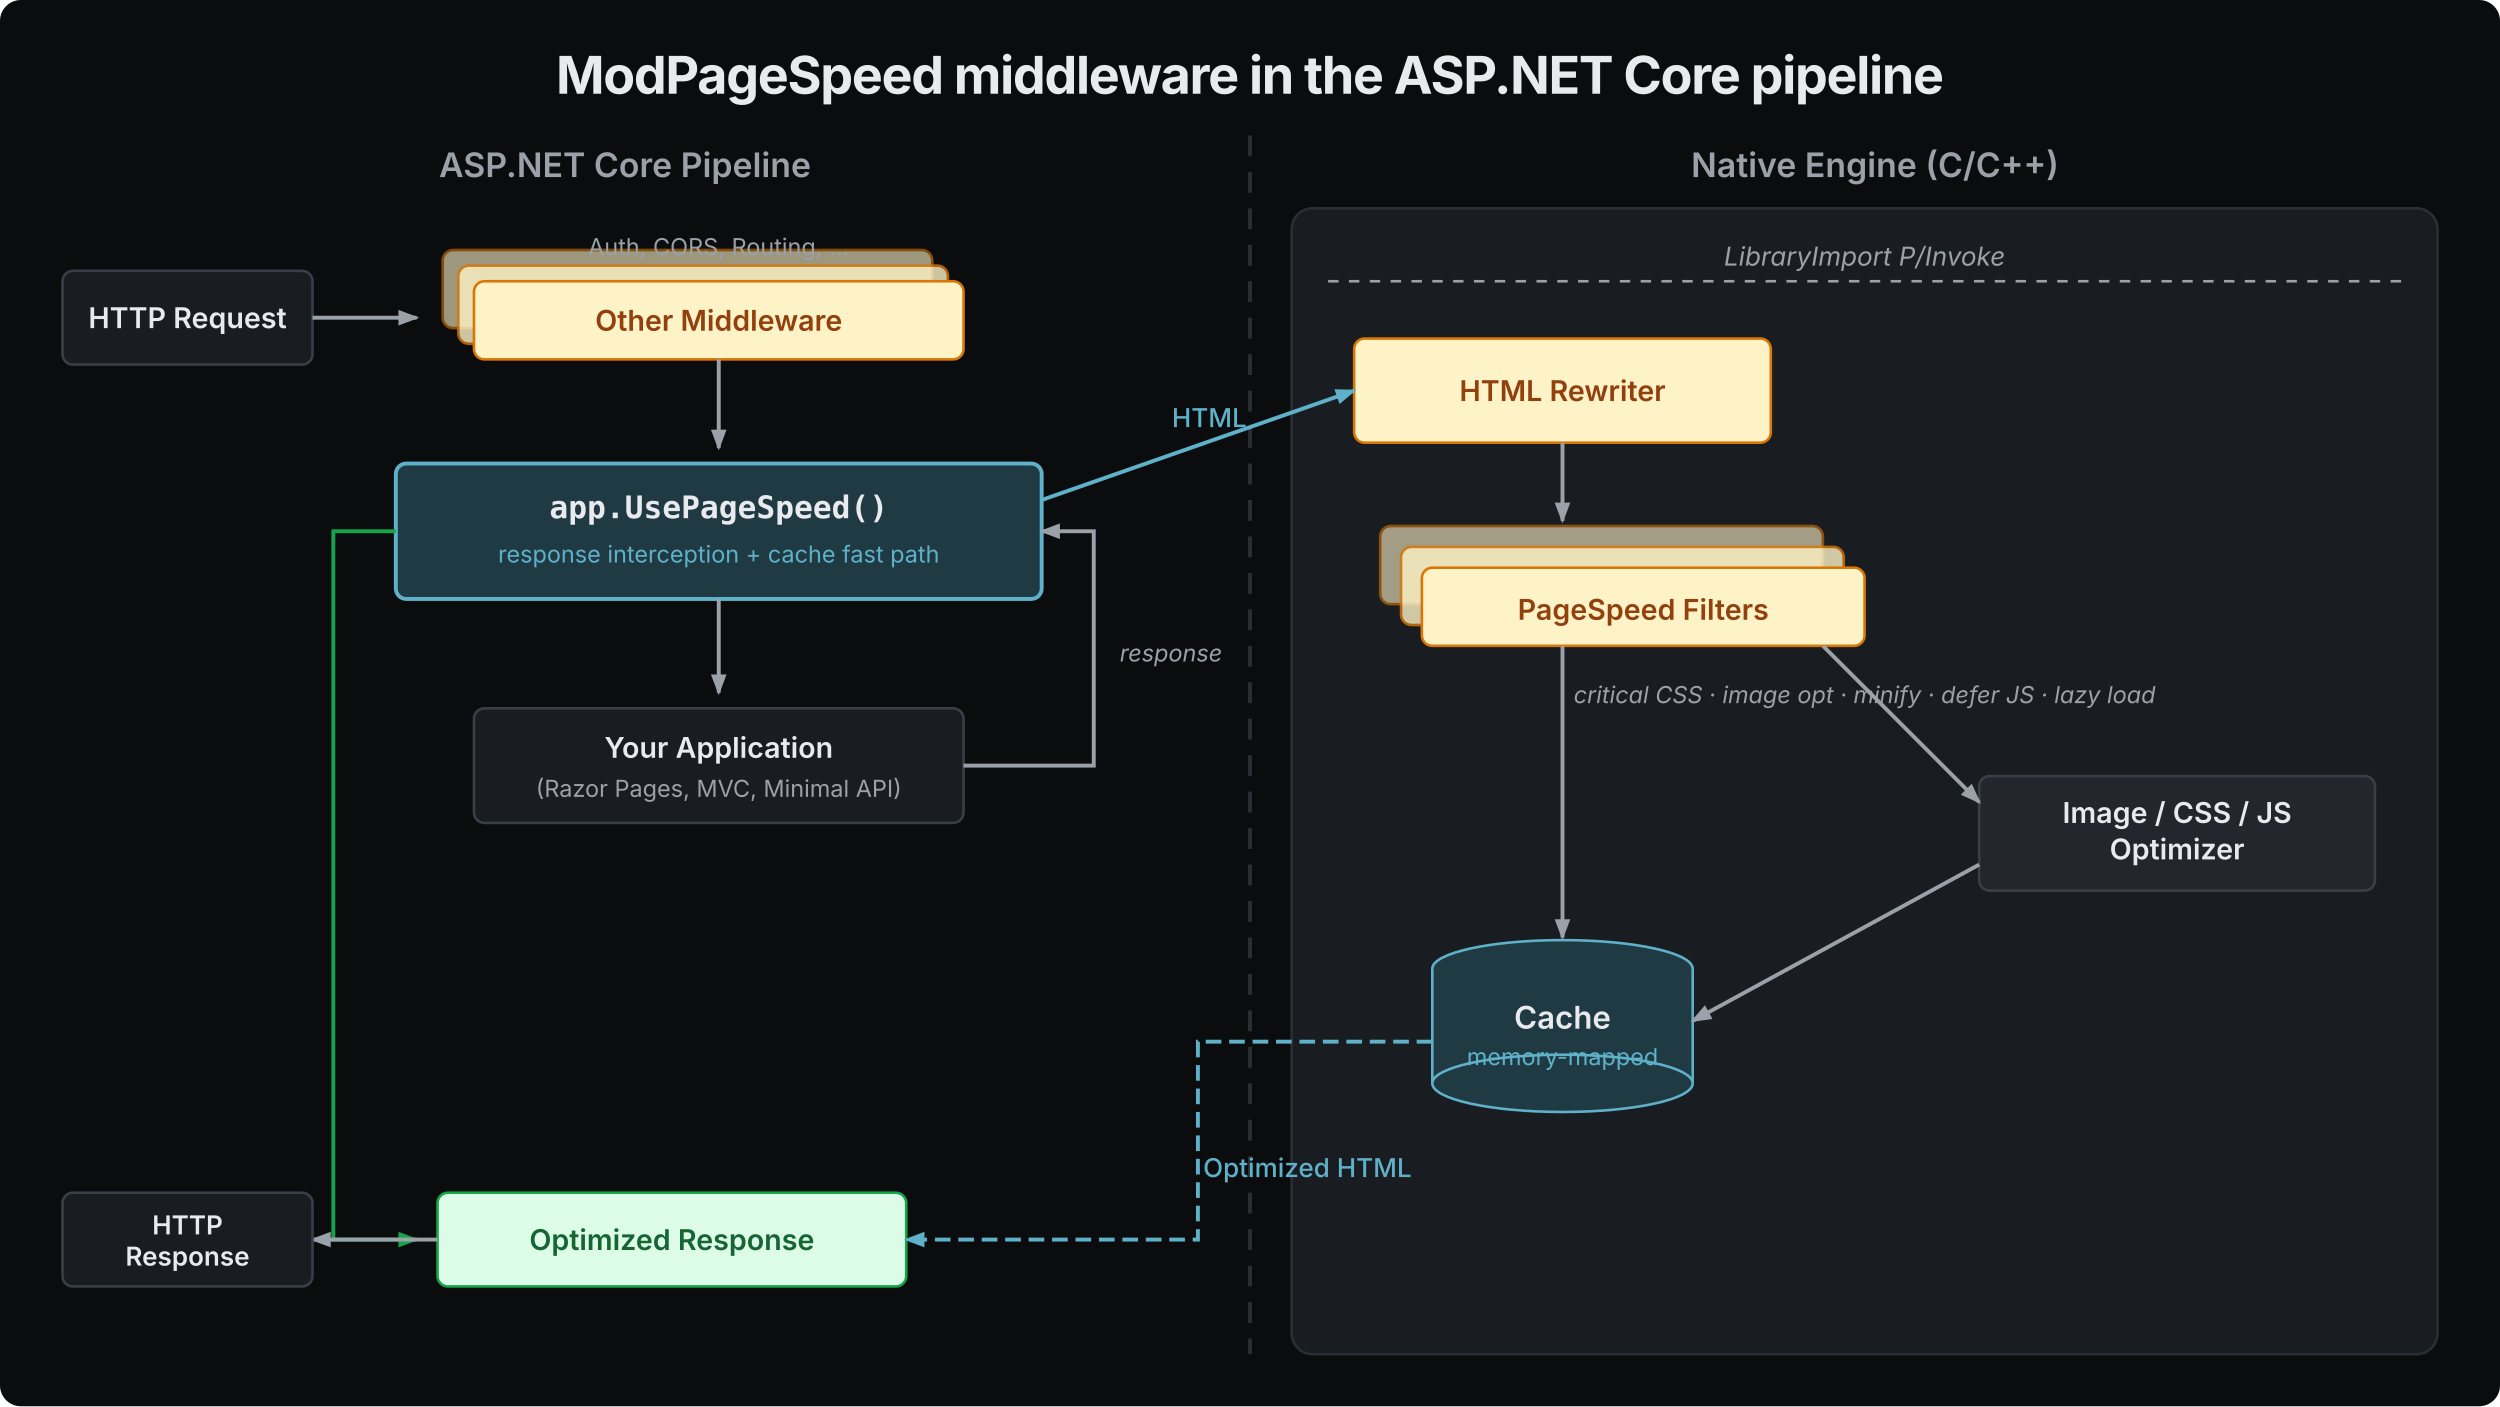
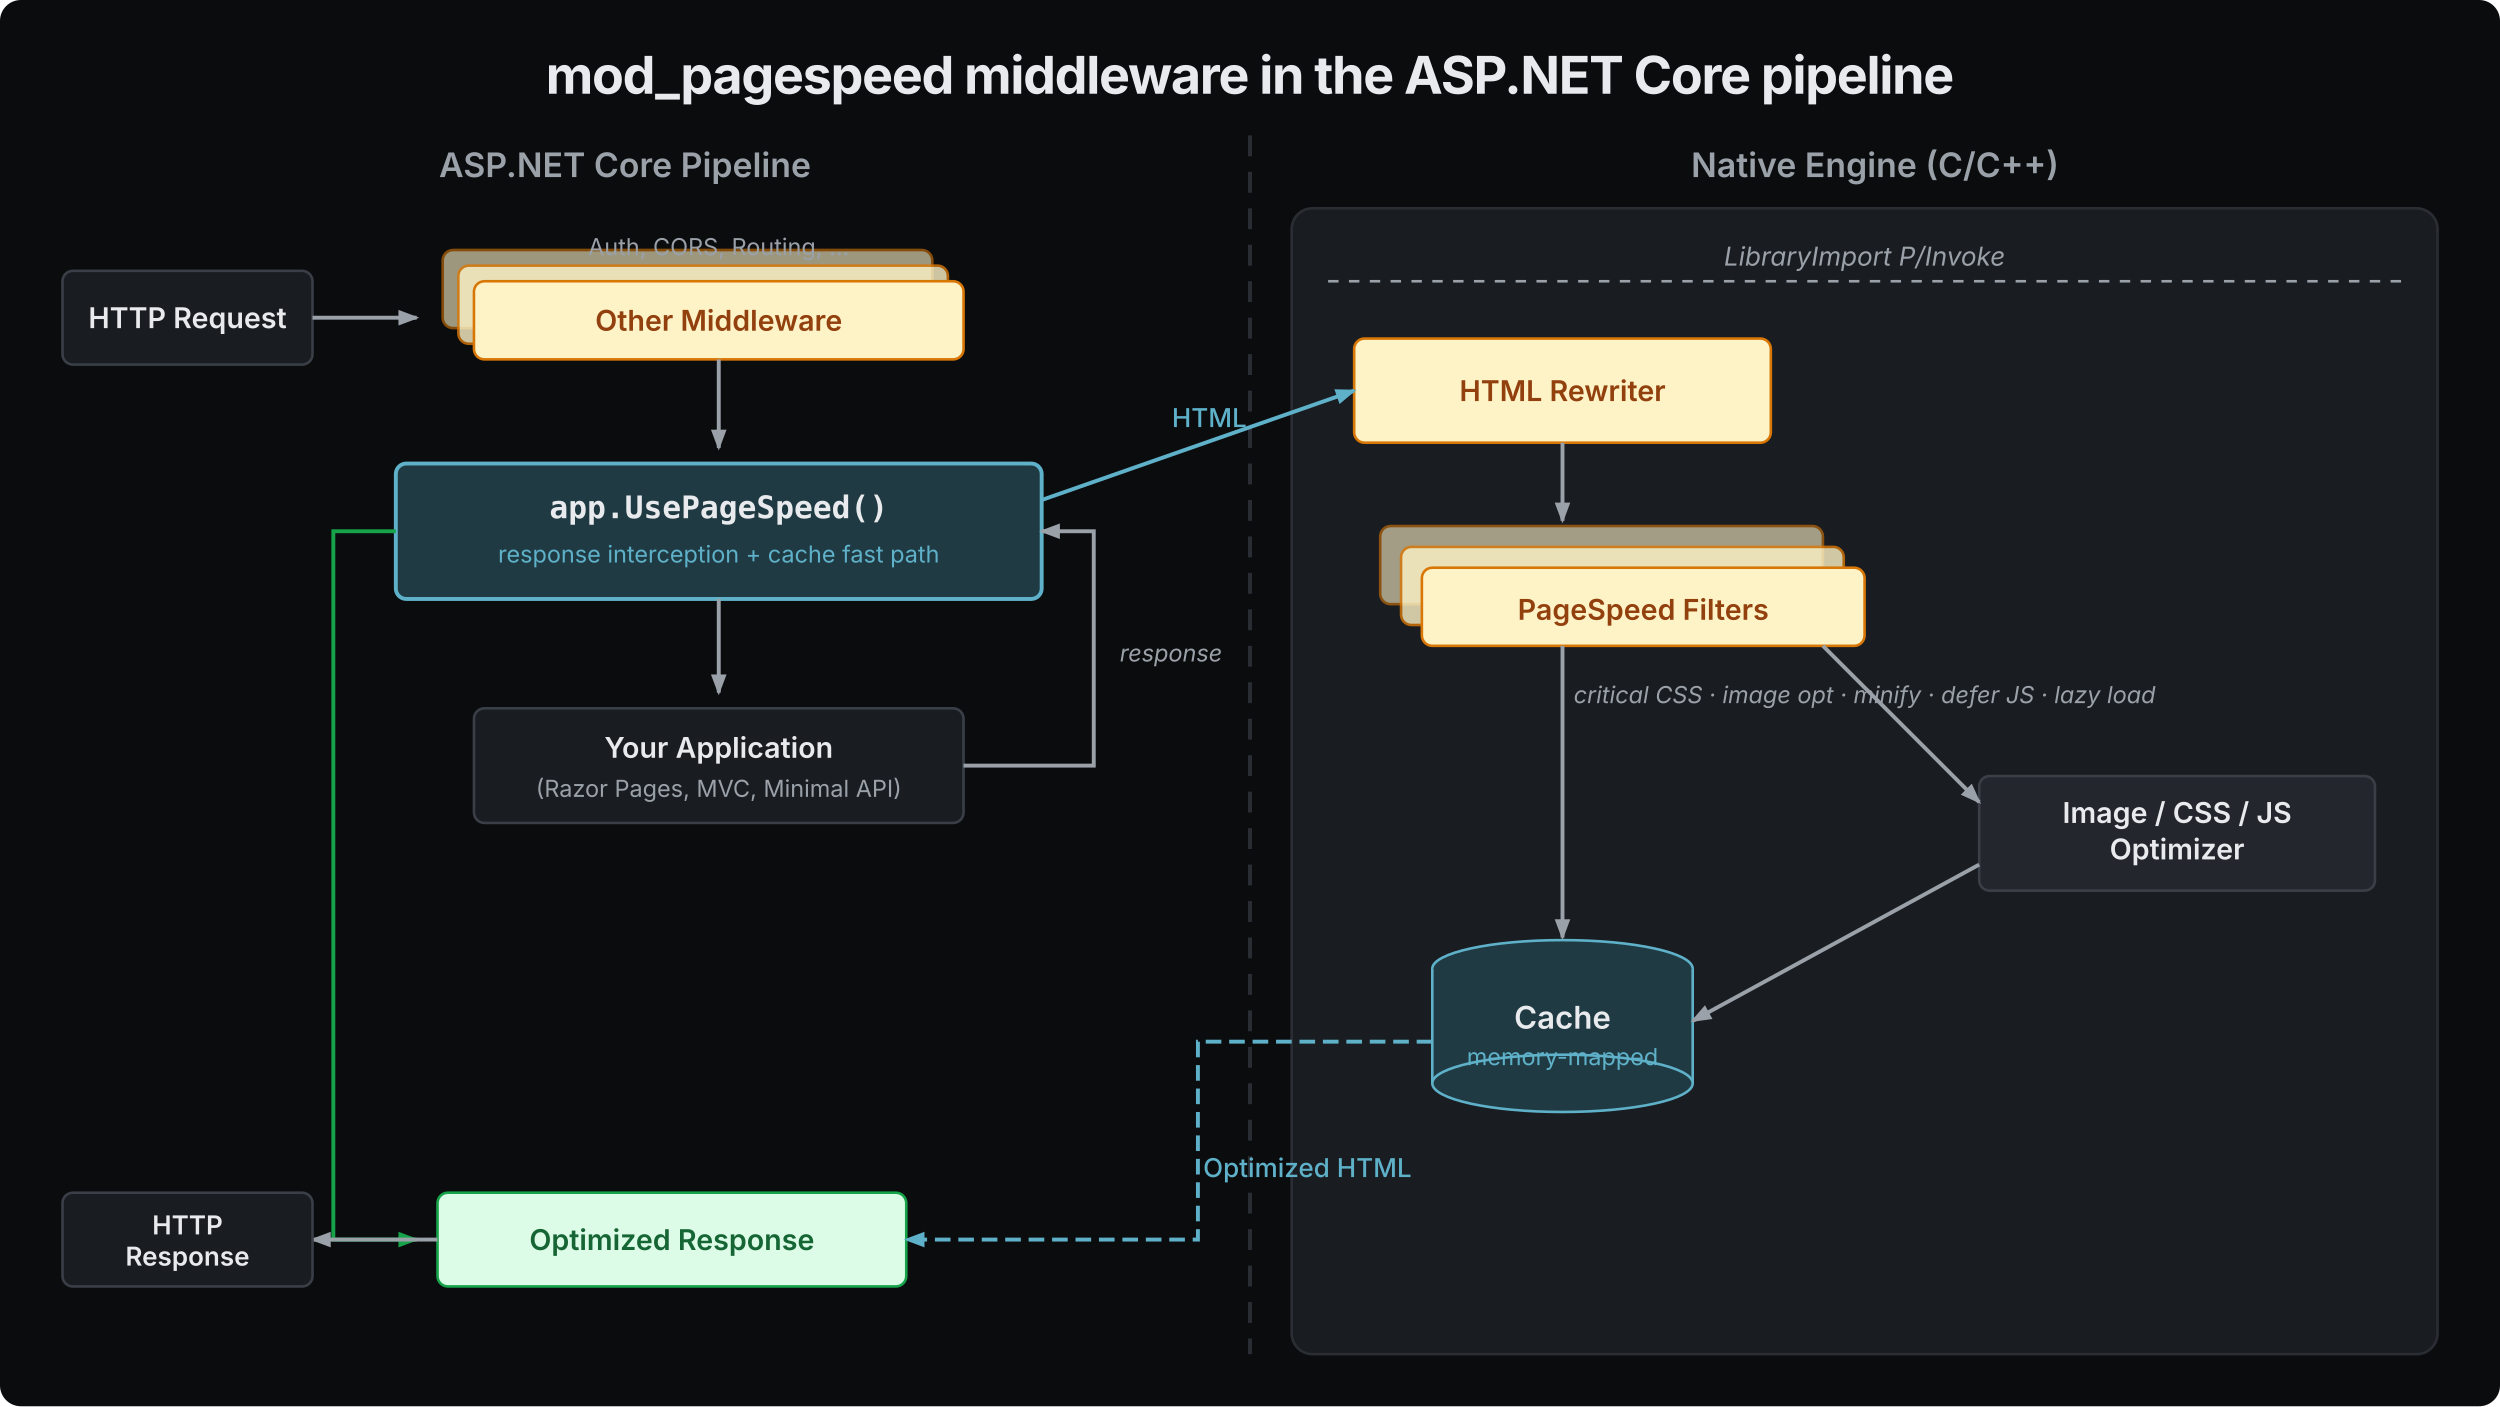
<svg xmlns="http://www.w3.org/2000/svg" viewBox="0 0 960 540" width="960" height="540" font-family="Inter, system-ui, sans-serif">
  <defs>
    <marker id="arrow" markerWidth="8" markerHeight="6" refX="7" refY="3" orient="auto" markerUnits="userSpaceOnUse">
      <path d="M0,0 L8,3 L0,6" fill="#9aa1a9" />
    </marker>
    <marker id="arrow-blue" markerWidth="8" markerHeight="6" refX="7" refY="3" orient="auto" markerUnits="userSpaceOnUse">
      <path d="M0,0 L8,3 L0,6" fill="#5eb1c9" />
    </marker>
    <marker id="arrow-green" markerWidth="8" markerHeight="6" refX="7" refY="3" orient="auto" markerUnits="userSpaceOnUse">
      <path d="M0,0 L8,3 L0,6" fill="#16a34a" />
    </marker>
  </defs>
  <rect width="960" height="540" fill="#0b0c0e" rx="8" />
-   <text x="480" y="36" text-anchor="middle" font-size="20" font-weight="700" fill="#e8eaed" letter-spacing="-0.025em">ModPageSpeed middleware in the ASP.NET Core pipeline</text>
+   <text x="480" y="36" text-anchor="middle" font-size="20" font-weight="700" fill="#e8eaed" letter-spacing="-0.025em">mod_pagespeed middleware in the ASP.NET Core pipeline</text>
  <line x1="480" y1="52" x2="480" y2="520" stroke="#2a2e34" stroke-width="1.5" stroke-dasharray="8,6" />
  <text x="240" y="68" text-anchor="middle" font-size="13" font-weight="600" fill="#9aa1a9">ASP.NET Core Pipeline</text>
  <text x="720" y="68" text-anchor="middle" font-size="13" font-weight="600" fill="#9aa1a9">Native Engine (C/C++)</text>
  <rect x="24" y="104" width="96" height="36" rx="4" fill="#191c20" stroke="#3a3f47" stroke-width="1" />
  <text x="72" y="126" text-anchor="middle" font-size="11" font-weight="600" fill="#e8eaed">HTTP Request</text>
  <path d="M120,122 L160,122" fill="none" stroke="#9aa1a9" stroke-width="1.5" marker-end="url(#arrow)" />
  <rect x="170" y="96" width="188" height="30" rx="4" fill="#fef3c7" stroke="#d97706" stroke-width="1" opacity="0.6" />
  <rect x="176" y="102" width="188" height="30" rx="4" fill="#fef3c7" stroke="#d97706" stroke-width="1" opacity="0.8" />
  <rect x="182" y="108" width="188" height="30" rx="4" fill="#fef3c7" stroke="#d97706" stroke-width="1" />
  <text x="276" y="127" text-anchor="middle" font-size="11" font-weight="600" fill="#92400e">Other Middleware</text>
  <text x="276" y="98" text-anchor="middle" font-size="9" fill="#9aa1a9">Auth, CORS, Routing, ...</text>
  <path d="M276,138 L276,172" fill="none" stroke="#9aa1a9" stroke-width="1.5" marker-end="url(#arrow)" />
  <rect x="152" y="178" width="248" height="52" rx="4" fill="#1f3a42" stroke="#5eb1c9" stroke-width="1.5" />
  <text x="276" y="199" text-anchor="middle" font-size="12" font-weight="700" fill="#e8eaed" font-family="'SF Mono', 'Fira Code', monospace">app.UsePageSpeed()</text>
  <text x="276" y="216" text-anchor="middle" font-size="9" fill="#5eb1c9">response interception + cache fast path</text>
  <path d="M276,230 L276,266" fill="none" stroke="#9aa1a9" stroke-width="1.5" marker-end="url(#arrow)" />
  <rect x="182" y="272" width="188" height="44" rx="4" fill="#191c20" stroke="#3a3f47" stroke-width="1" />
  <text x="276" y="291" text-anchor="middle" font-size="11" font-weight="600" fill="#e8eaed">Your Application</text>
  <text x="276" y="306" text-anchor="middle" font-size="9" fill="#9aa1a9">(Razor Pages, MVC, Minimal API)</text>
  <path d="M370,294 L420,294 L420,204 L400,204" fill="none" stroke="#9aa1a9" stroke-width="1.5" marker-end="url(#arrow)" />
  <text x="430" y="254" text-anchor="start" font-size="9" fill="#9aa1a9" font-style="italic">response</text>
  <path d="M152,204 L128,204 L128,476 L160,476" fill="none" stroke="#16a34a" stroke-width="1.5" marker-end="url(#arrow-green)" />
  <rect x="168" y="458" width="180" height="36" rx="4" fill="#dcfce7" stroke="#16a34a" stroke-width="1" />
  <text x="258" y="480" text-anchor="middle" font-size="11" font-weight="600" fill="#166534">Optimized Response</text>
  <path d="M168,476 L120,476" fill="none" stroke="#9aa1a9" stroke-width="1.5" marker-end="url(#arrow)" />
  <rect x="24" y="458" width="96" height="36" rx="4" fill="#191c20" stroke="#3a3f47" stroke-width="1" />
  <text x="72" y="474" text-anchor="middle" font-size="10" font-weight="600" fill="#e8eaed">HTTP</text>
  <text x="72" y="486" text-anchor="middle" font-size="10" font-weight="600" fill="#e8eaed">Response</text>
  <rect x="496" y="80" width="440" height="440" rx="8" fill="#191c20" stroke="#2a2e34" stroke-width="1" />
  <line x1="510" y1="108" x2="922" y2="108" stroke="#9aa1a9" stroke-width="1" stroke-dasharray="4,4" />
  <text x="716" y="102" text-anchor="middle" font-size="10" font-style="italic" fill="#9aa1a9">LibraryImport P/Invoke</text>
  <rect x="520" y="130" width="160" height="40" rx="4" fill="#fef3c7" stroke="#d97706" stroke-width="1" />
  <text x="600" y="154" text-anchor="middle" font-size="11" font-weight="600" fill="#92400e">HTML Rewriter</text>
  <path d="M400,192 L520,150" fill="none" stroke="#5eb1c9" stroke-width="1.5" marker-end="url(#arrow-blue)" />
  <text x="450" y="164" font-size="10" fill="#5eb1c9" font-weight="500">HTML</text>
  <path d="M600,170 L600,200" fill="none" stroke="#9aa1a9" stroke-width="1.5" marker-end="url(#arrow)" />
  <rect x="530" y="202" width="170" height="30" rx="4" fill="#fef3c7" stroke="#d97706" stroke-width="1" opacity="0.6" />
  <rect x="538" y="210" width="170" height="30" rx="4" fill="#fef3c7" stroke="#d97706" stroke-width="1" opacity="0.8" />
  <rect x="546" y="218" width="170" height="30" rx="4" fill="#fef3c7" stroke="#d97706" stroke-width="1" />
  <text x="631" y="238" text-anchor="middle" font-size="11" font-weight="600" fill="#92400e">PageSpeed Filters</text>
  <text x="716" y="270" text-anchor="middle" font-size="9" fill="#9aa1a9" font-style="italic">critical CSS · image opt · minify · defer JS · lazy load</text>
  <rect x="760" y="298" width="152" height="44" rx="4" fill="#23272d" stroke="#3a3f47" stroke-width="1" />
  <text x="836" y="316" text-anchor="middle" font-size="11" font-weight="600" fill="#e8eaed">Image / CSS / JS</text>
  <text x="836" y="330" text-anchor="middle" font-size="11" font-weight="600" fill="#e8eaed">Optimizer</text>
  <path d="M700,248 L760,308" fill="none" stroke="#9aa1a9" stroke-width="1.5" marker-end="url(#arrow)" />
  <ellipse cx="600" cy="372" rx="50" ry="11" fill="#1f3a42" stroke="#5eb1c9" stroke-width="1" />
  <rect x="550" y="372" width="100" height="44" fill="#1f3a42" />
  <line x1="550" y1="372" x2="550" y2="416" stroke="#5eb1c9" stroke-width="1" />
  <line x1="650" y1="372" x2="650" y2="416" stroke="#5eb1c9" stroke-width="1" />
  <ellipse cx="600" cy="416" rx="50" ry="11" fill="#1f3a42" stroke="#5eb1c9" stroke-width="1" />
  <text x="600" y="395" text-anchor="middle" font-size="12" font-weight="600" fill="#e8eaed">Cache</text>
  <text x="600" y="409" text-anchor="middle" font-size="9" fill="#5eb1c9">memory-mapped</text>
  <path d="M600,248 L600,360" fill="none" stroke="#9aa1a9" stroke-width="1.5" marker-end="url(#arrow)" />
  <path d="M760,332 L650,392" fill="none" stroke="#9aa1a9" stroke-width="1.5" marker-end="url(#arrow)" />
  <path d="M550,400 L460,400 L460,476 L348,476" fill="none" stroke="#5eb1c9" stroke-width="1.5" stroke-dasharray="6,3" marker-end="url(#arrow-blue)" />
  <text x="462" y="452" font-size="10" fill="#5eb1c9" font-weight="500">Optimized HTML</text>
</svg>
